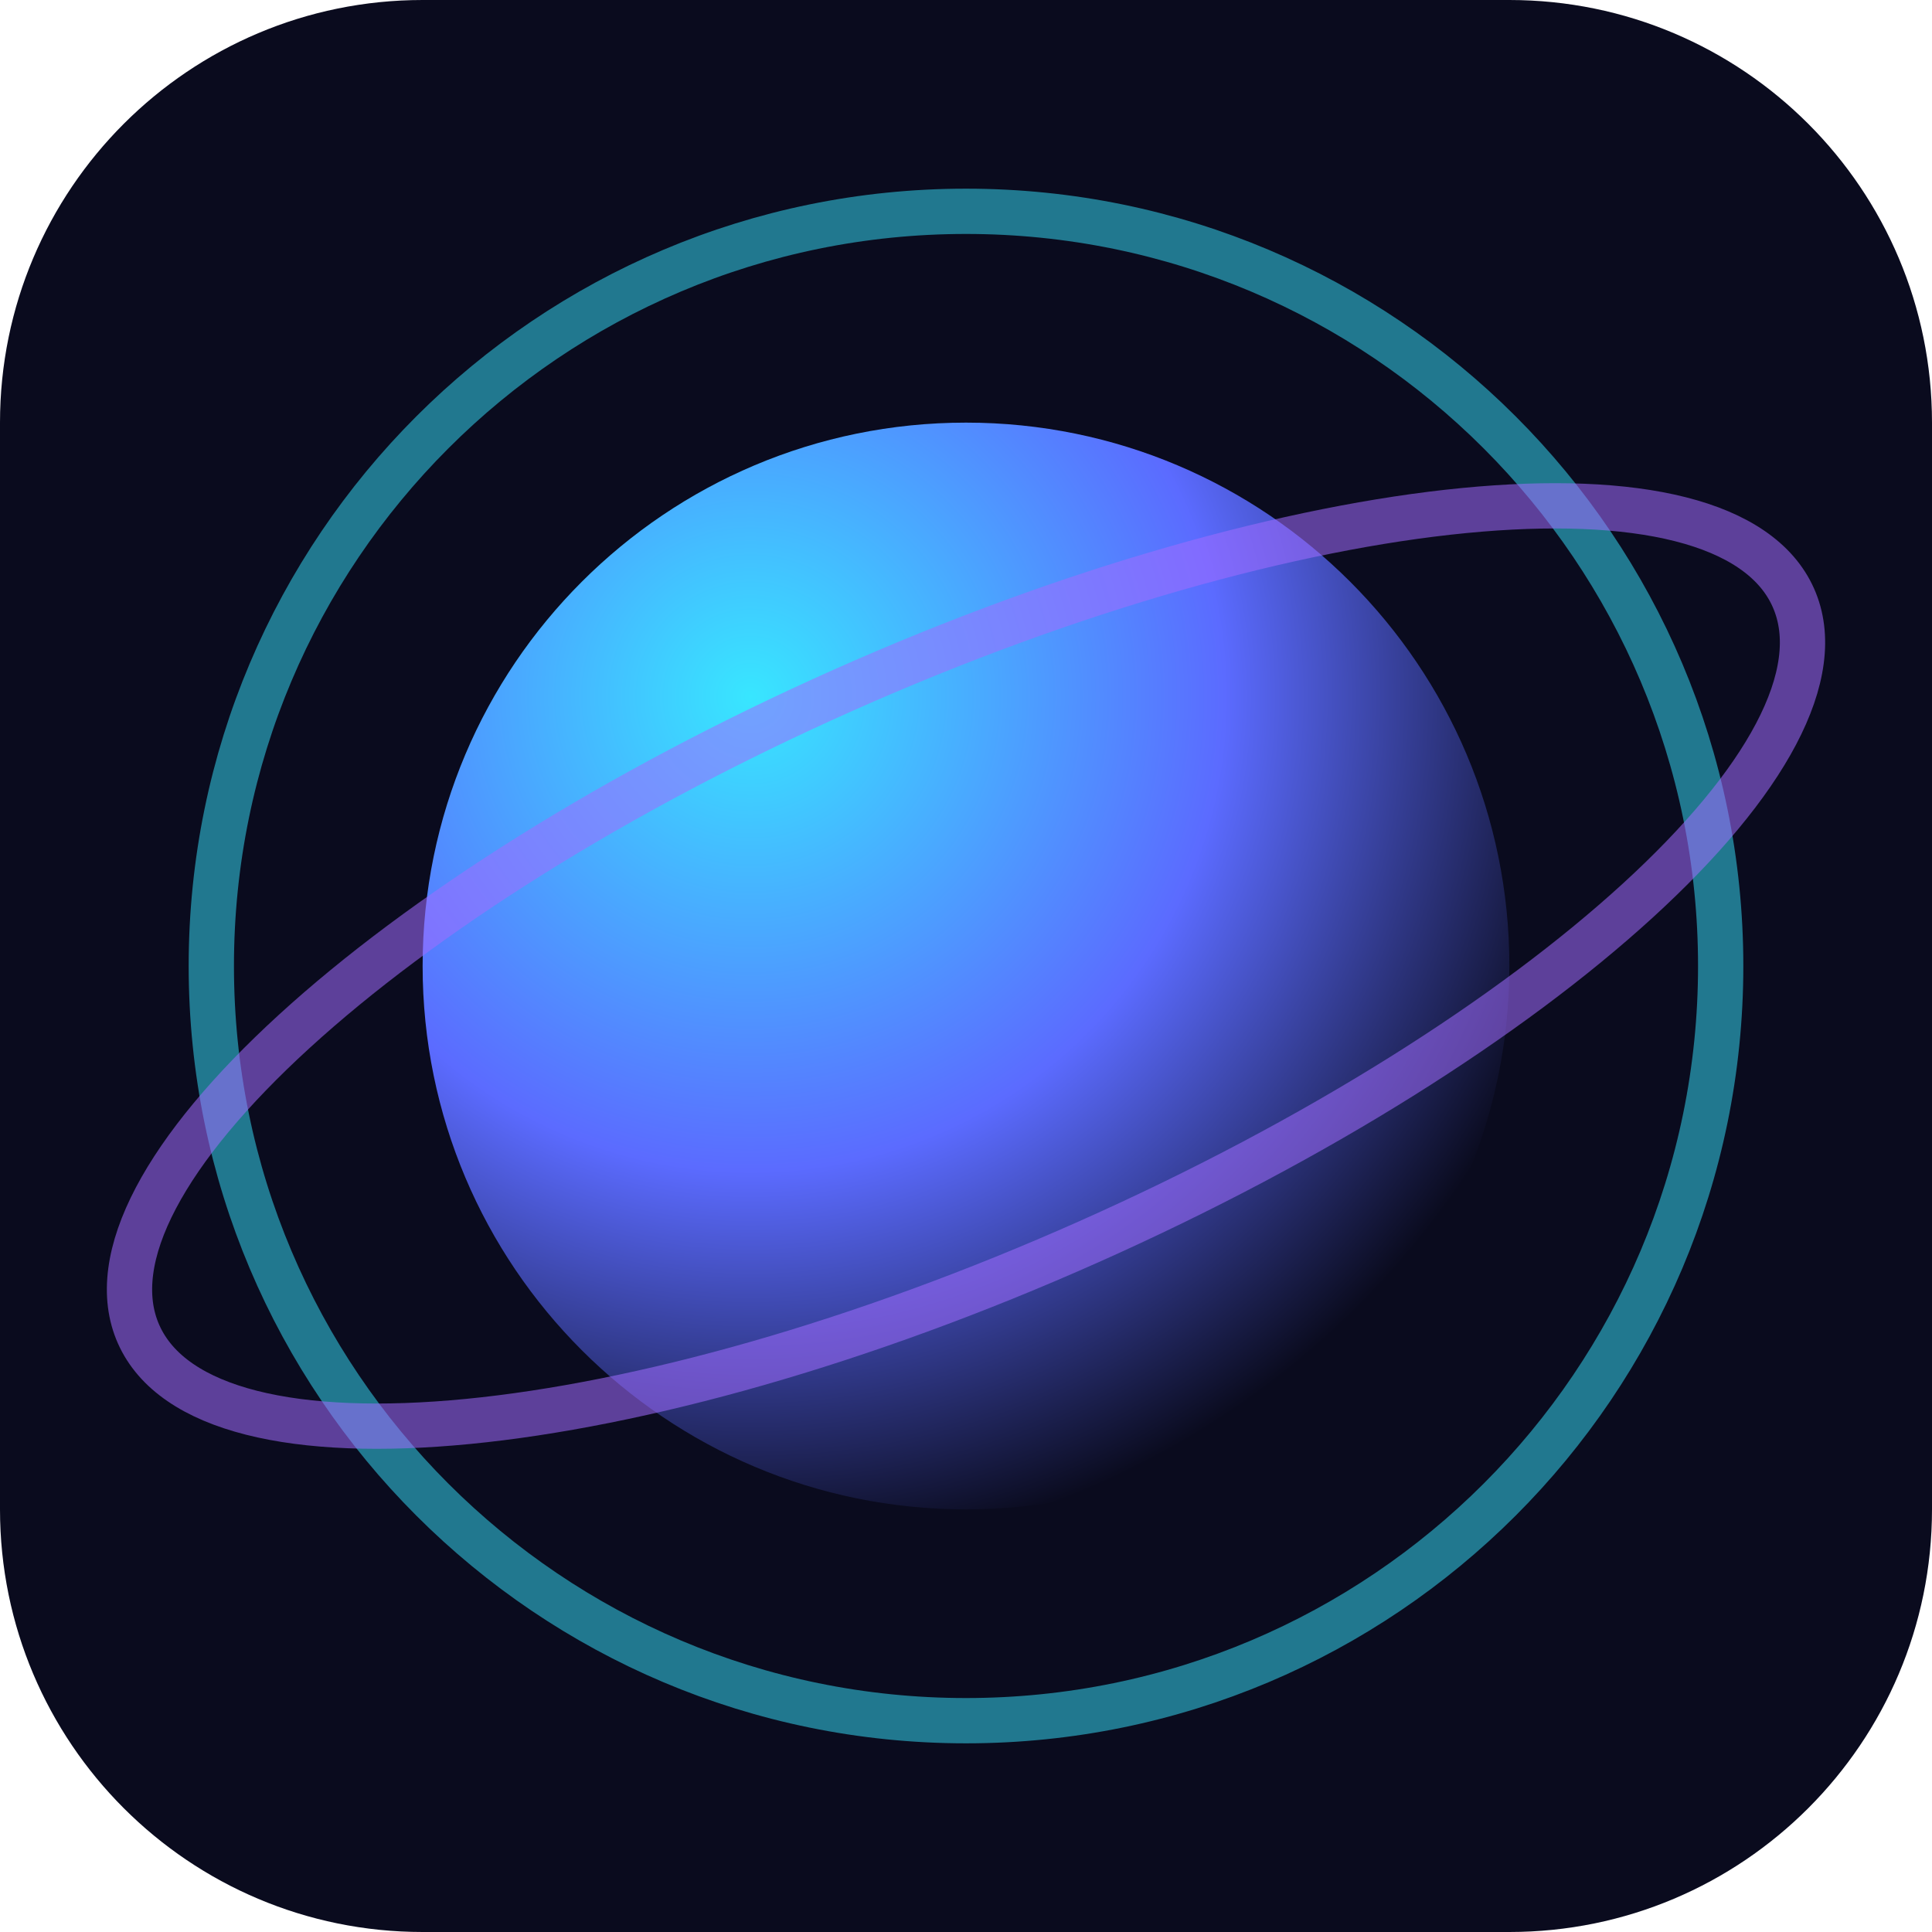
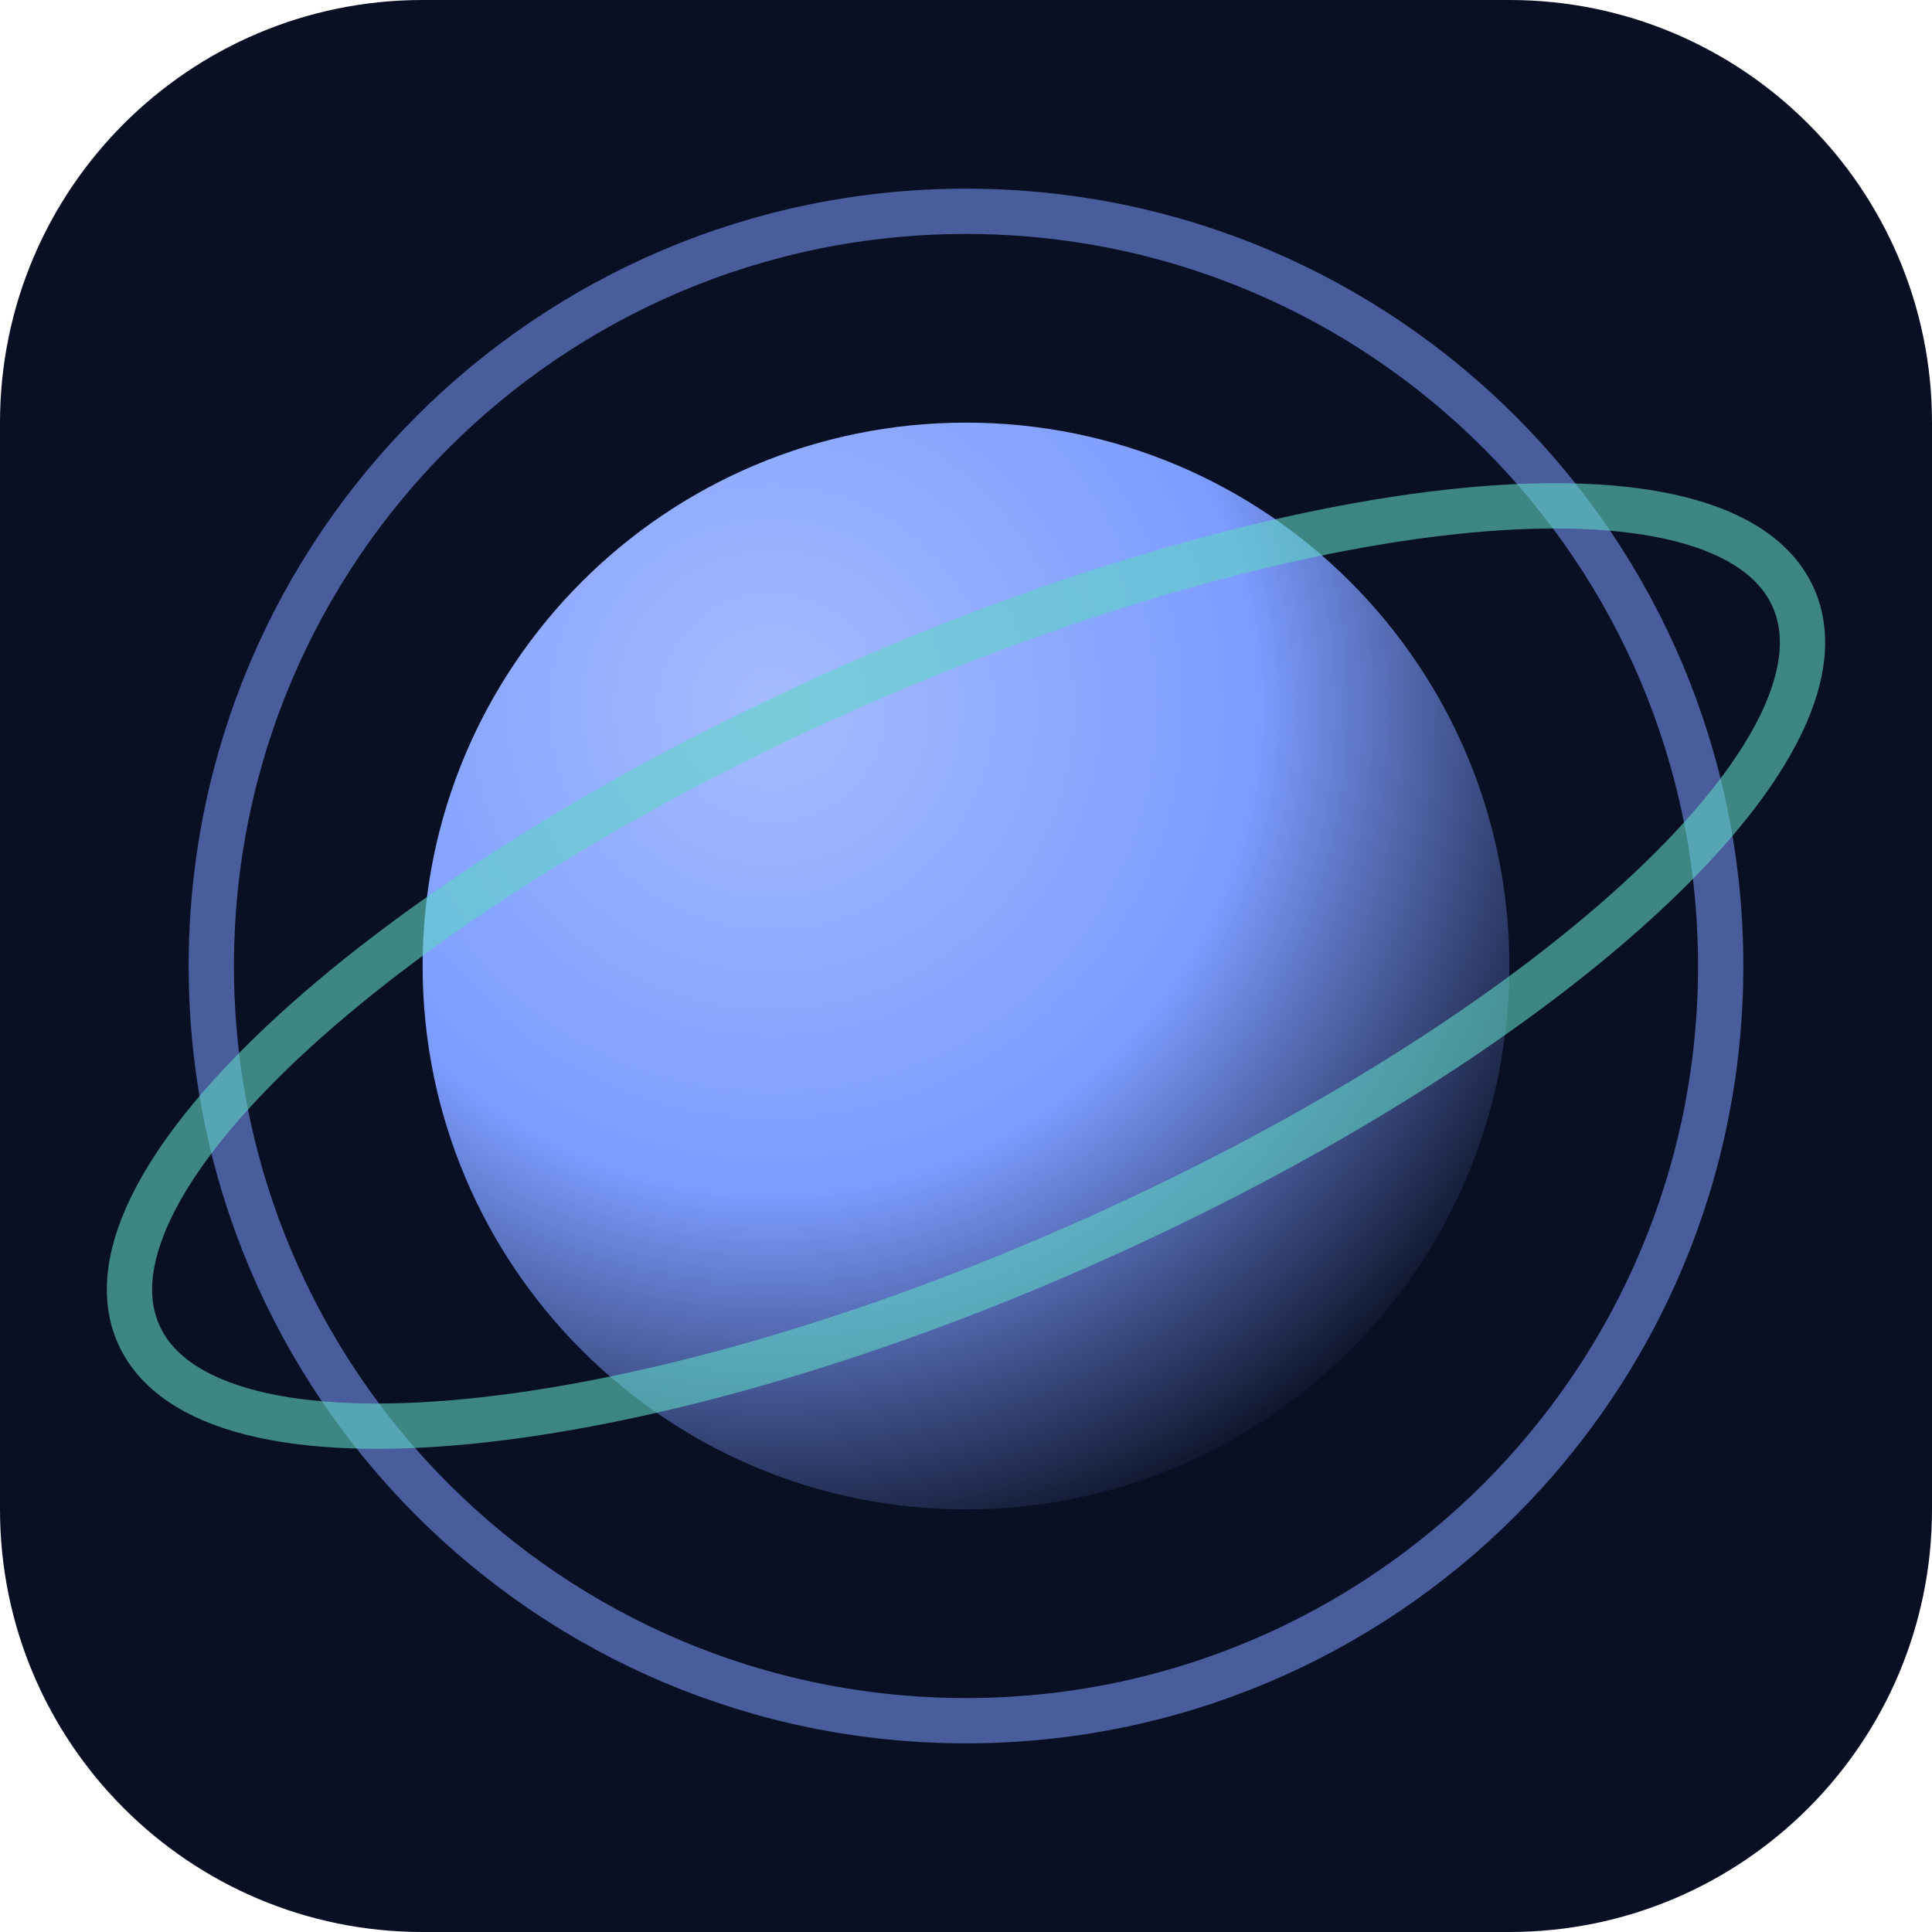
<svg xmlns="http://www.w3.org/2000/svg" viewBox="0 0 64 64">
  <defs>
-     <radialGradient id="g" cx="30%" cy="25%" r="80%">
-       <stop offset="0%" stop-color="#38e6ff" />
-       <stop offset="55%" stop-color="#5b6bff" />
-       <stop offset="100%" stop-color="#0a0b1e" />
+     <radialGradient id="g" cx="32%" cy="26%" r="82%">
+       <stop offset="0%" stop-color="#a5bcff" />
+       <stop offset="55%" stop-color="#7c9cff" />
+       <stop offset="100%" stop-color="#0a1024" />
    </radialGradient>
  </defs>
-   <rect width="64" height="64" rx="14" fill="#0a0b1e" />
+   <rect width="64" height="64" rx="14" fill="#0a1024" />
  <circle cx="32" cy="32" r="18" fill="url(#g)" />
-   <circle cx="32" cy="32" r="25" fill="none" stroke="#38e6ff" stroke-opacity=".5" stroke-width="1.5" />
-   <ellipse cx="32" cy="32" rx="30" ry="10" fill="none" stroke="#a06bff" stroke-opacity=".55" stroke-width="1.5" transform="rotate(-24 32 32)" />
+   <circle cx="32" cy="32" r="25" fill="none" stroke="#7c9cff" stroke-opacity=".55" stroke-width="1.5" />
+   <ellipse cx="32" cy="32" rx="30" ry="10" fill="none" stroke="#5fd6c4" stroke-opacity=".6" stroke-width="1.5" transform="rotate(-24 32 32)" />
</svg>
